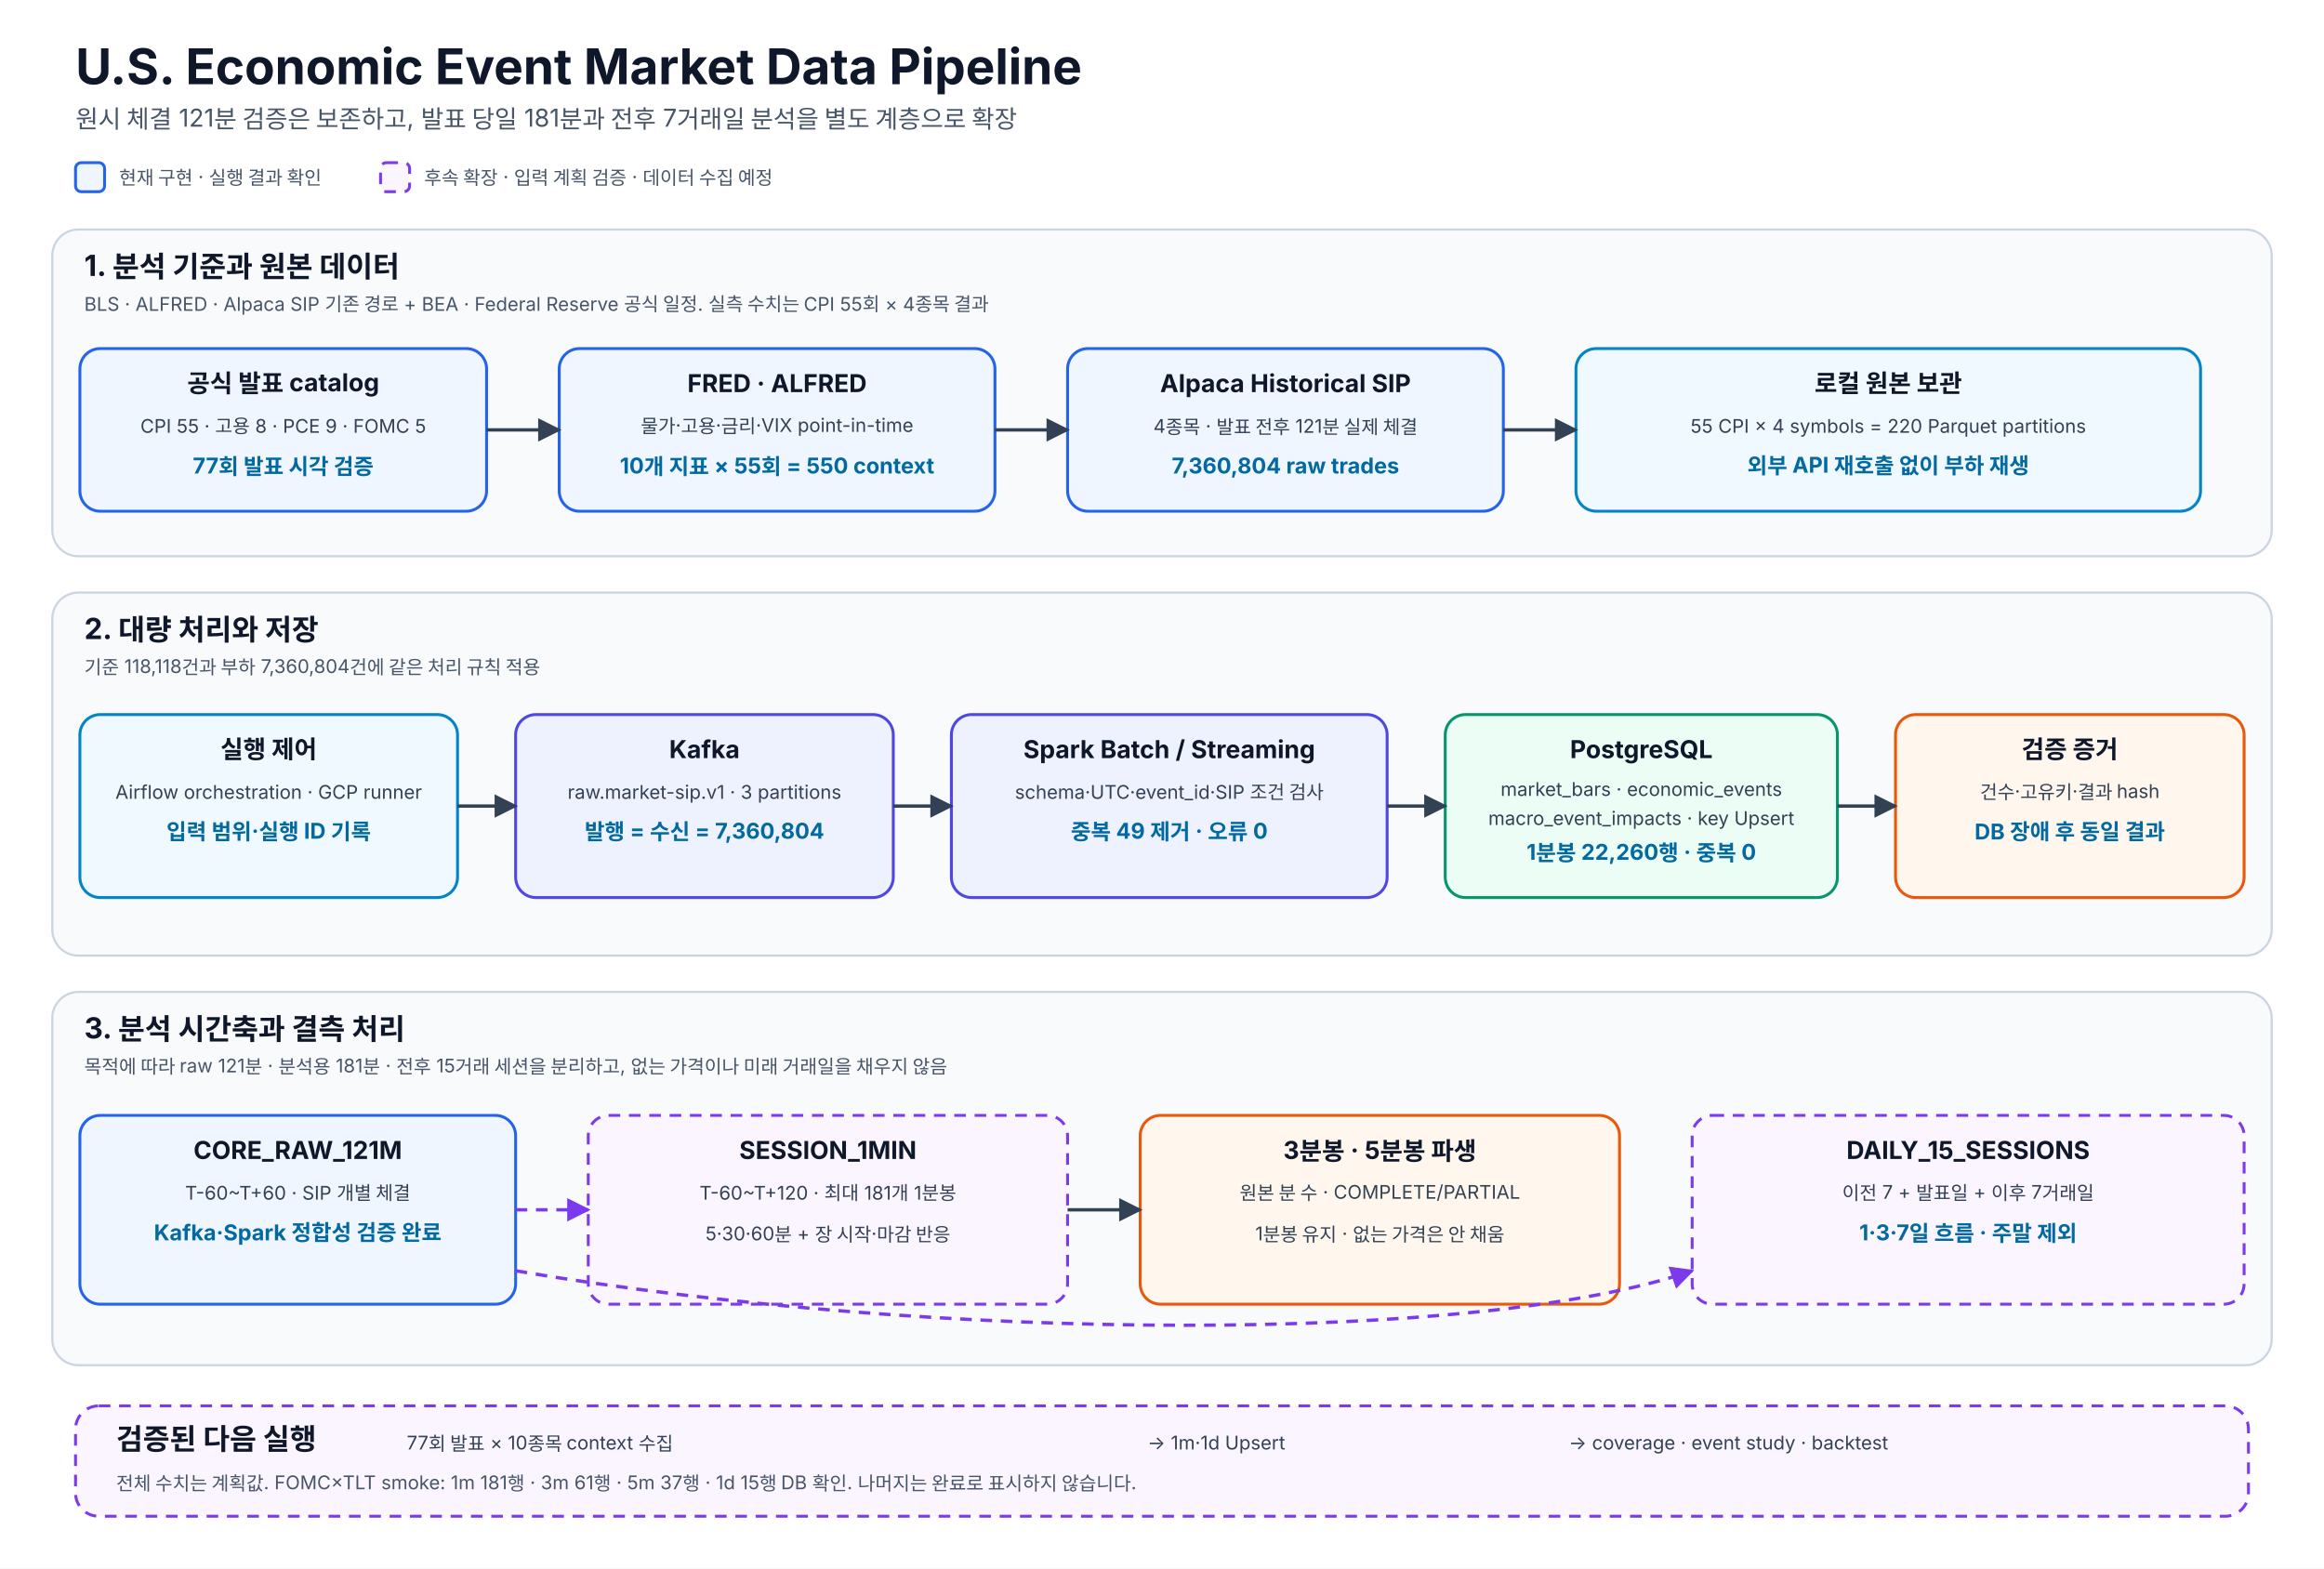
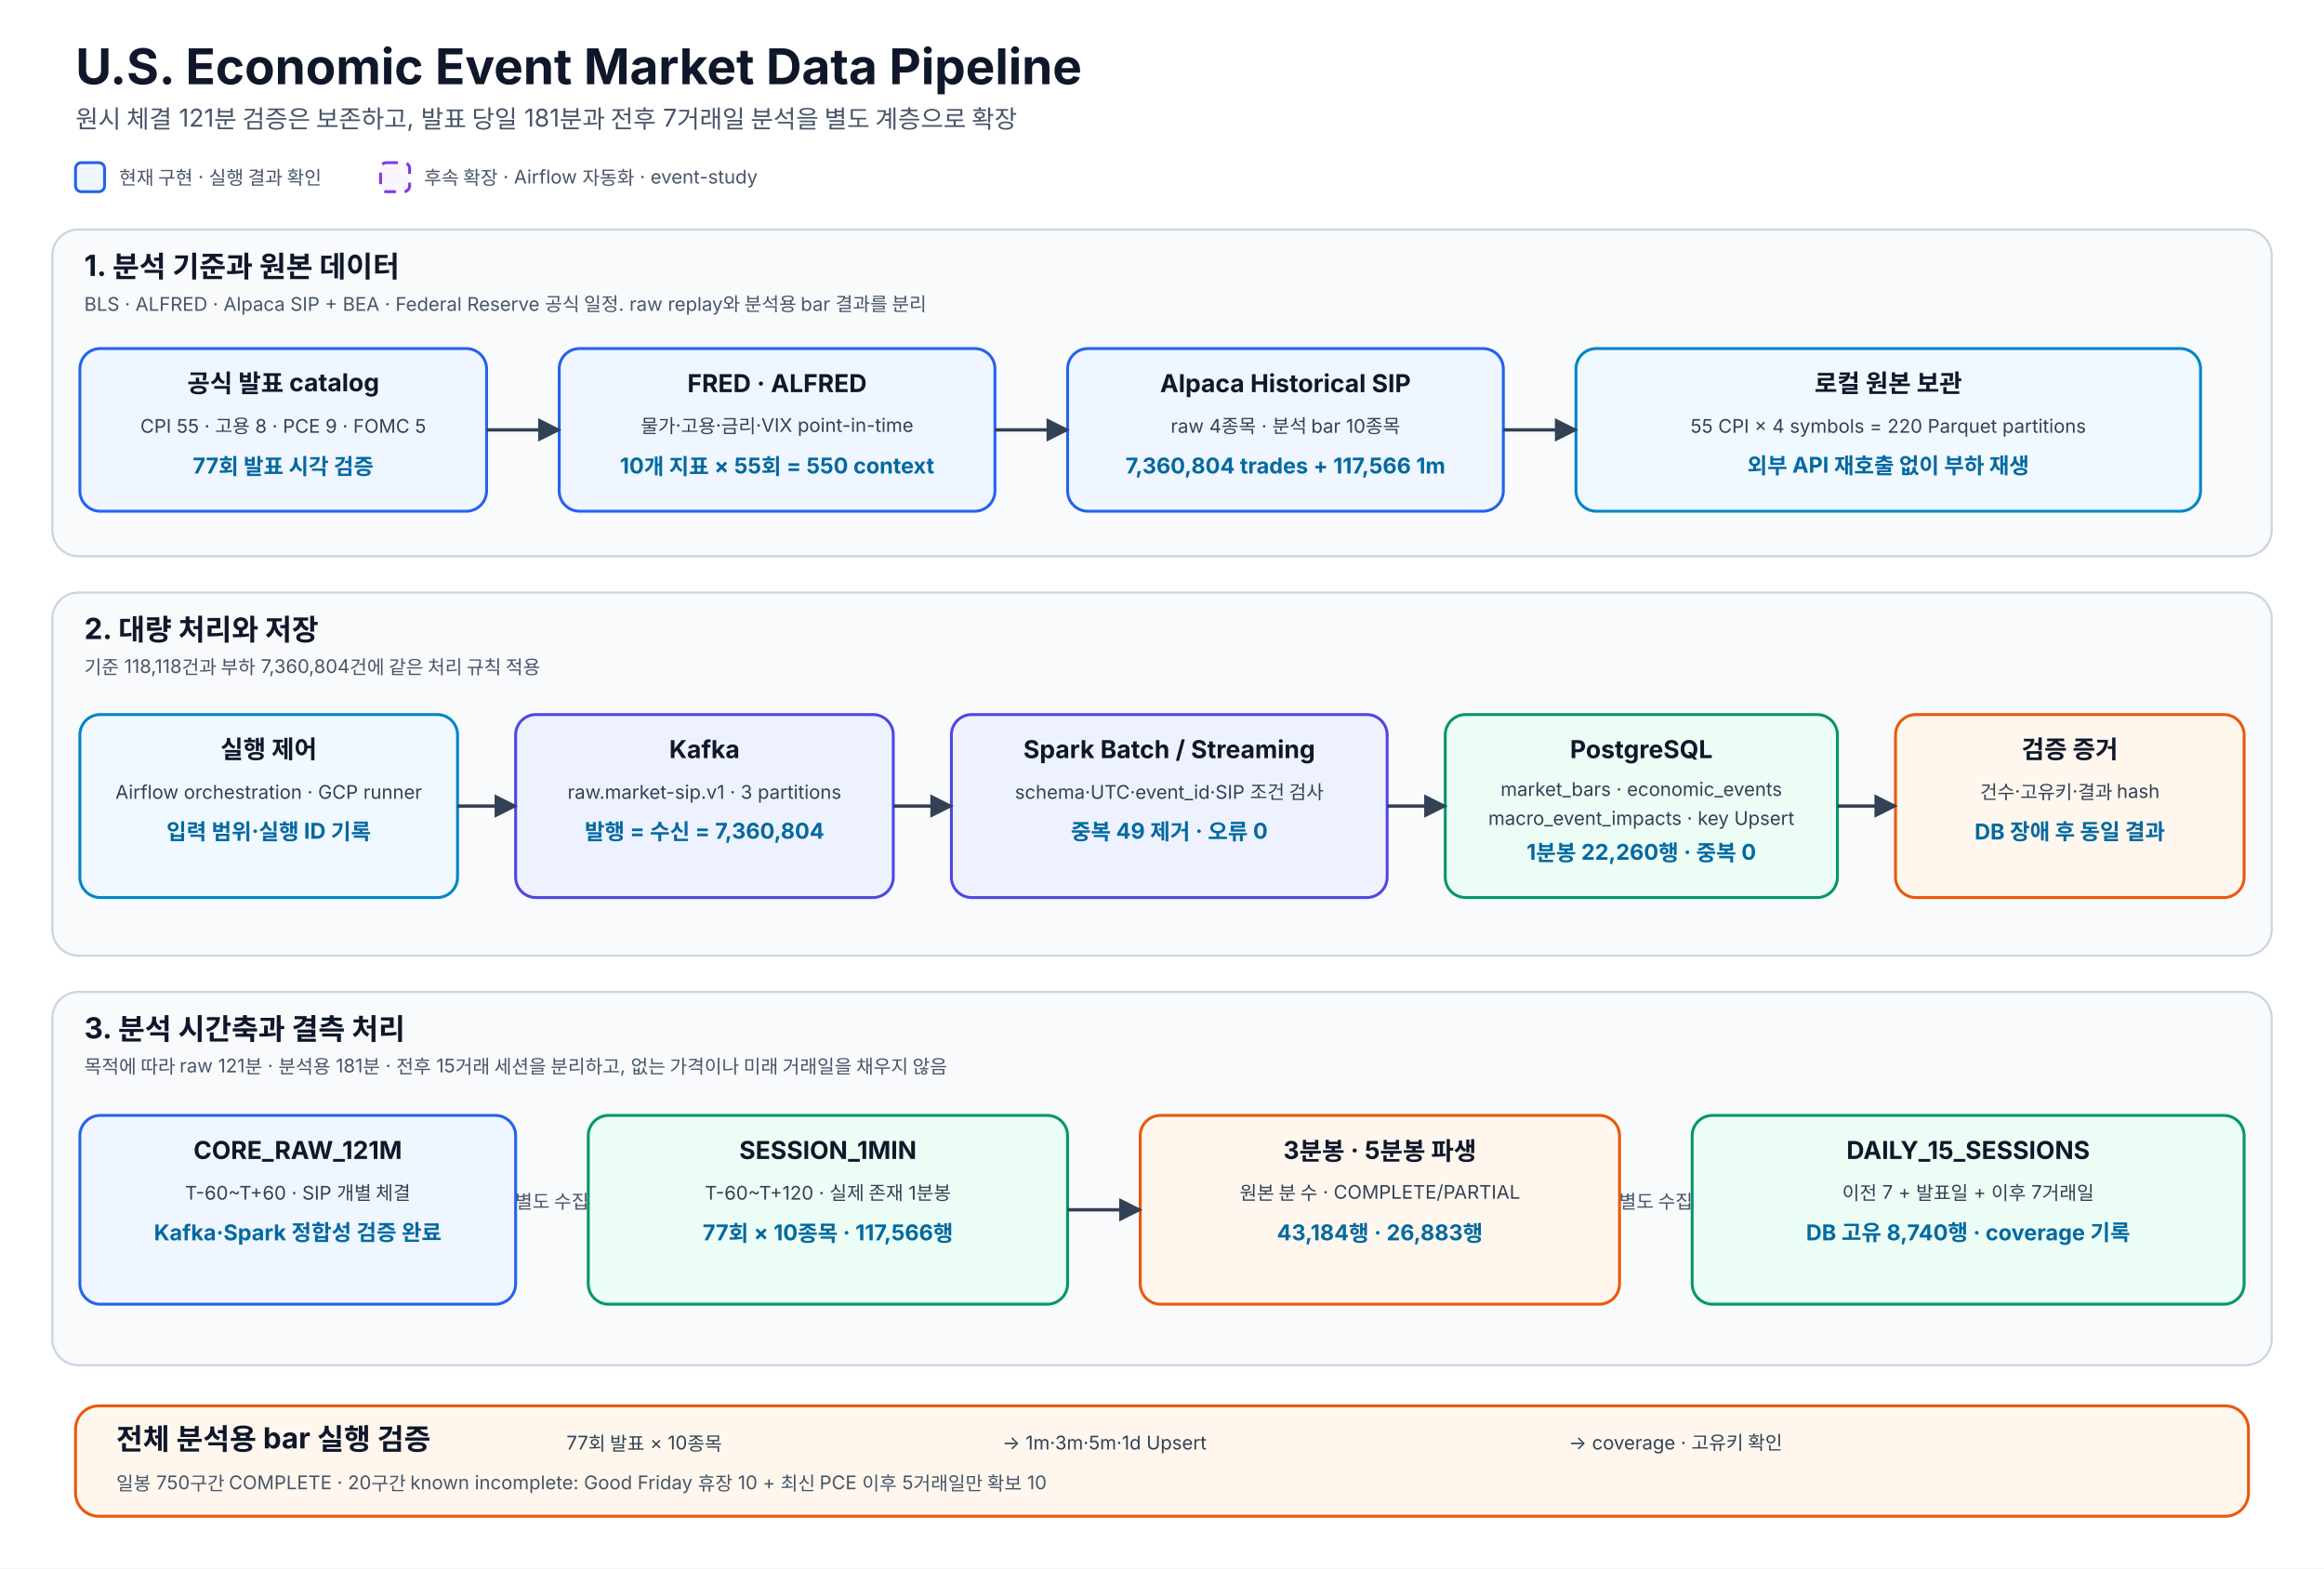
<svg xmlns="http://www.w3.org/2000/svg" width="1600" height="1080" viewBox="0 0 1600 1080" role="img" aria-labelledby="title desc">
  <defs>
    <marker id="arrow" viewBox="0 0 10 10" refX="9" refY="5" markerWidth="7" markerHeight="7" orient="auto-start-reverse">
      <path d="M0 0 L10 5 L0 10 z" fill="#334155" />
    </marker>
    <marker id="purpleArrow" viewBox="0 0 10 10" refX="9" refY="5" markerWidth="7" markerHeight="7" orient="auto-start-reverse">
      <path d="M0 0 L10 5 L0 10 z" fill="#7c3aed" />
    </marker>
    <style>
      .title{font:700 34px -apple-system,BlinkMacSystemFont,"Apple SD Gothic Neo",sans-serif;fill:#0f172a}.subtitle{font:400 17px -apple-system,BlinkMacSystemFont,"Apple SD Gothic Neo",sans-serif;fill:#475569}.section{font:700 20px -apple-system,BlinkMacSystemFont,"Apple SD Gothic Neo",sans-serif;fill:#0f172a}.small{font:400 13px -apple-system,BlinkMacSystemFont,"Apple SD Gothic Neo",sans-serif;fill:#475569}.boxt{font:700 17px -apple-system,BlinkMacSystemFont,"Apple SD Gothic Neo",sans-serif;fill:#0f172a}.copy{font:400 13px -apple-system,BlinkMacSystemFont,"Apple SD Gothic Neo",sans-serif;fill:#334155}.metric{font:700 15px -apple-system,BlinkMacSystemFont,"Apple SD Gothic Neo",sans-serif;fill:#0369a1}.lane{fill:#f8fafc;stroke:#cbd5e1;stroke-width:1.5}.source{fill:#eff6ff;stroke:#2563eb;stroke-width:2}.raw{fill:#f0f9ff;stroke:#0284c7;stroke-width:2}.process{fill:#eef2ff;stroke:#4f46e5;stroke-width:2}.store{fill:#ecfdf5;stroke:#059669;stroke-width:2}.evidence{fill:#fff7ed;stroke:#ea580c;stroke-width:2}.planned{fill:#faf5ff;stroke:#7c3aed;stroke-width:2;stroke-dasharray:8 6}.flow{fill:none;stroke:#334155;stroke-width:2.3;marker-end:url(#arrow)}.plannedflow{fill:none;stroke:#7c3aed;stroke-width:2.3;stroke-dasharray:8 6;marker-end:url(#purpleArrow)}
    </style>
  </defs>
  <rect width="1600" height="1080" fill="#fff" />
  <text x="52" y="58" class="title">U.S. Economic Event Market Data Pipeline</text>
  <text x="52" y="88" class="subtitle">원시 체결 121분 검증은 보존하고, 발표 당일 181분과 전후 7거래일 분석을 별도 계층으로 확장</text>
  <g transform="translate(52 112)">
    <rect width="20" height="20" rx="4" class="source" />
    <text x="30" y="15" class="small">현재 구현 · 실행 결과 확인</text>
    <rect x="210" width="20" height="20" rx="4" class="planned" />
-     <text x="240" y="15" class="small">후속 확장 · 입력 계획 검증 · 데이터 수집 예정</text>
+     <text x="240" y="15" class="small">후속 확장 · Airflow 자동화 · event-study</text>
  </g>
  <rect x="36" y="158" width="1528" height="225" rx="18" class="lane" />
  <text x="58" y="190" class="section">1. 분석 기준과 원본 데이터</text>
-   <text x="58" y="214" class="small">BLS · ALFRED · Alpaca SIP 기존 경로 + BEA · Federal Reserve 공식 일정. 실측 수치는 CPI 55회 × 4종목 결과</text>
+   <text x="58" y="214" class="small">BLS · ALFRED · Alpaca SIP + BEA · Federal Reserve 공식 일정. raw replay와 분석용 bar 결과를 분리</text>
  <rect x="55" y="240" width="280" height="112" rx="14" class="source" />
  <text x="195" y="270" text-anchor="middle" class="boxt">공식 발표 catalog</text>
  <text x="195" y="298" text-anchor="middle" class="copy">CPI 55 · 고용 8 · PCE 9 · FOMC 5</text>
  <text x="195" y="326" text-anchor="middle" class="metric">77회 발표 시각 검증</text>
  <rect x="385" y="240" width="300" height="112" rx="14" class="source" />
  <text x="535" y="270" text-anchor="middle" class="boxt">FRED · ALFRED</text>
  <text x="535" y="298" text-anchor="middle" class="copy">물가·고용·금리·VIX point-in-time</text>
  <text x="535" y="326" text-anchor="middle" class="metric">10개 지표 × 55회 = 550 context</text>
  <rect x="735" y="240" width="300" height="112" rx="14" class="source" />
  <text x="885" y="270" text-anchor="middle" class="boxt">Alpaca Historical SIP</text>
-   <text x="885" y="298" text-anchor="middle" class="copy">4종목 · 발표 전후 121분 실제 체결</text>
-   <text x="885" y="326" text-anchor="middle" class="metric">7,360,804 raw trades</text>
+   <text x="885" y="298" text-anchor="middle" class="copy">raw 4종목 · 분석 bar 10종목</text>
+   <text x="885" y="326" text-anchor="middle" class="metric">7,360,804 trades + 117,566 1m</text>
  <rect x="1085" y="240" width="430" height="112" rx="14" class="raw" />
  <text x="1300" y="270" text-anchor="middle" class="boxt">로컬 원본 보관</text>
  <text x="1300" y="298" text-anchor="middle" class="copy">55 CPI × 4 symbols = 220 Parquet partitions</text>
  <text x="1300" y="326" text-anchor="middle" class="metric">외부 API 재호출 없이 부하 재생</text>
  <path d="M335 296 H385" class="flow" />
  <path d="M685 296 H735" class="flow" />
  <path d="M1035 296 H1085" class="flow" />
  <rect x="36" y="408" width="1528" height="250" rx="18" class="lane" />
  <text x="58" y="440" class="section">2. 대량 처리와 저장</text>
  <text x="58" y="464" class="small">기준 118,118건과 부하 7,360,804건에 같은 처리 규칙 적용</text>
  <rect x="55" y="492" width="260" height="126" rx="14" class="raw" />
  <text x="185" y="522" text-anchor="middle" class="boxt">실행 제어</text>
  <text x="185" y="550" text-anchor="middle" class="copy">Airflow orchestration · GCP runner</text>
  <text x="185" y="578" text-anchor="middle" class="metric">입력 범위·실행 ID 기록</text>
  <rect x="355" y="492" width="260" height="126" rx="14" class="process" />
  <text x="485" y="522" text-anchor="middle" class="boxt">Kafka</text>
  <text x="485" y="550" text-anchor="middle" class="copy">raw.market-sip.v1 · 3 partitions</text>
  <text x="485" y="578" text-anchor="middle" class="metric">발행 = 수신 = 7,360,804</text>
  <rect x="655" y="492" width="300" height="126" rx="14" class="process" />
  <text x="805" y="522" text-anchor="middle" class="boxt">Spark Batch / Streaming</text>
  <text x="805" y="550" text-anchor="middle" class="copy">schema·UTC·event_id·SIP 조건 검사</text>
  <text x="805" y="578" text-anchor="middle" class="metric">중복 49 제거 · 오류 0</text>
  <rect x="995" y="492" width="270" height="126" rx="14" class="store" />
  <text x="1130" y="522" text-anchor="middle" class="boxt">PostgreSQL</text>
  <text x="1130" y="548" text-anchor="middle" class="copy">market_bars · economic_events</text>
  <text x="1130" y="568" text-anchor="middle" class="copy">macro_event_impacts · key Upsert</text>
  <text x="1130" y="592" text-anchor="middle" class="metric">1분봉 22,260행 · 중복 0</text>
  <rect x="1305" y="492" width="240" height="126" rx="14" class="evidence" />
  <text x="1425" y="522" text-anchor="middle" class="boxt">검증 증거</text>
  <text x="1425" y="550" text-anchor="middle" class="copy">건수·고유키·결과 hash</text>
  <text x="1425" y="578" text-anchor="middle" class="metric">DB 장애 후 동일 결과</text>
  <path d="M315 555 H355" class="flow" />
  <path d="M615 555 H655" class="flow" />
  <path d="M955 555 H995" class="flow" />
  <path d="M1265 555 H1305" class="flow" />
  <rect x="36" y="683" width="1528" height="257" rx="18" class="lane" />
  <text x="58" y="715" class="section">3. 분석 시간축과 결측 처리</text>
  <text x="58" y="739" class="small">목적에 따라 raw 121분 · 분석용 181분 · 전후 15거래 세션을 분리하고, 없는 가격이나 미래 거래일을 채우지 않음</text>
  <rect x="55" y="768" width="300" height="130" rx="14" class="source" />
  <text x="205" y="798" text-anchor="middle" class="boxt">CORE_RAW_121M</text>
  <text x="205" y="826" text-anchor="middle" class="copy">T-60~T+60 · SIP 개별 체결</text>
  <text x="205" y="854" text-anchor="middle" class="metric">Kafka·Spark 정합성 검증 완료</text>
-   <rect x="405" y="768" width="330" height="130" rx="14" class="planned" />
+   <rect x="405" y="768" width="330" height="130" rx="14" class="store" />
  <text x="570" y="798" text-anchor="middle" class="boxt">SESSION_1MIN</text>
-   <text x="570" y="826" text-anchor="middle" class="copy">T-60~T+120 · 최대 181개 1분봉</text>
-   <text x="570" y="854" text-anchor="middle" class="copy">5·30·60분 + 장 시작·마감 반응</text>
+   <text x="570" y="826" text-anchor="middle" class="copy">T-60~T+120 · 실제 존재 1분봉</text>
+   <text x="570" y="854" text-anchor="middle" class="metric">77회 × 10종목 · 117,566행</text>
  <rect x="785" y="768" width="330" height="130" rx="14" class="evidence" />
  <text x="950" y="798" text-anchor="middle" class="boxt">3분봉 · 5분봉 파생</text>
  <text x="950" y="826" text-anchor="middle" class="copy">원본 분 수 · COMPLETE/PARTIAL</text>
-   <text x="950" y="854" text-anchor="middle" class="copy">1분봉 유지 · 없는 가격은 안 채움</text>
-   <rect x="1165" y="768" width="380" height="130" rx="14" class="planned" />
+   <text x="950" y="854" text-anchor="middle" class="metric">43,184행 · 26,883행</text>
+   <rect x="1165" y="768" width="380" height="130" rx="14" class="store" />
  <text x="1355" y="798" text-anchor="middle" class="boxt">DAILY_15_SESSIONS</text>
  <text x="1355" y="826" text-anchor="middle" class="copy">이전 7 + 발표일 + 이후 7거래일</text>
-   <text x="1355" y="854" text-anchor="middle" class="metric">1·3·7일 흐름 · 주말 제외</text>
-   <path d="M355 833 H405" class="plannedflow" />
+   <text x="1355" y="854" text-anchor="middle" class="metric">DB 고유 8,740행 · coverage 기록</text>
+   <text x="380" y="832" text-anchor="middle" class="small">별도 수집</text>
  <path d="M735 833 H785" class="flow" />
-   <path d="M355 875 C650 925 1020 925 1165 875" class="plannedflow" />
-   <rect x="52" y="968" width="1496" height="76" rx="16" class="planned" />
-   <text x="80" y="998" class="section">검증된 다음 실행</text>
-   <text x="280" y="998" class="copy">77회 발표 × 10종목 context 수집</text>
-   <text x="790" y="998" class="copy">→ 1m·1d Upsert</text>
-   <text x="1080" y="998" class="copy">→ coverage · event study · backtest</text>
-   <text x="80" y="1026" class="small">전체 수치는 계획값. FOMC×TLT smoke: 1m 181행 · 3m 61행 · 5m 37행 · 1d 15행 DB 확인. 나머지는 완료로 표시하지 않습니다.</text>
+   <text x="1140" y="832" text-anchor="middle" class="small">별도 수집</text>
+   <rect x="52" y="968" width="1496" height="76" rx="16" class="evidence" />
+   <text x="80" y="998" class="section">전체 분석용 bar 실행 검증</text>
+   <text x="390" y="998" class="copy">77회 발표 × 10종목</text>
+   <text x="690" y="998" class="copy">→ 1m·3m·5m·1d Upsert</text>
+   <text x="1080" y="998" class="copy">→ coverage · 고유키 확인</text>
+   <text x="80" y="1026" class="small">일봉 750구간 COMPLETE · 20구간 known incomplete: Good Friday 휴장 10 + 최신 PCE 이후 5거래일만 확보 10</text>
</svg>
